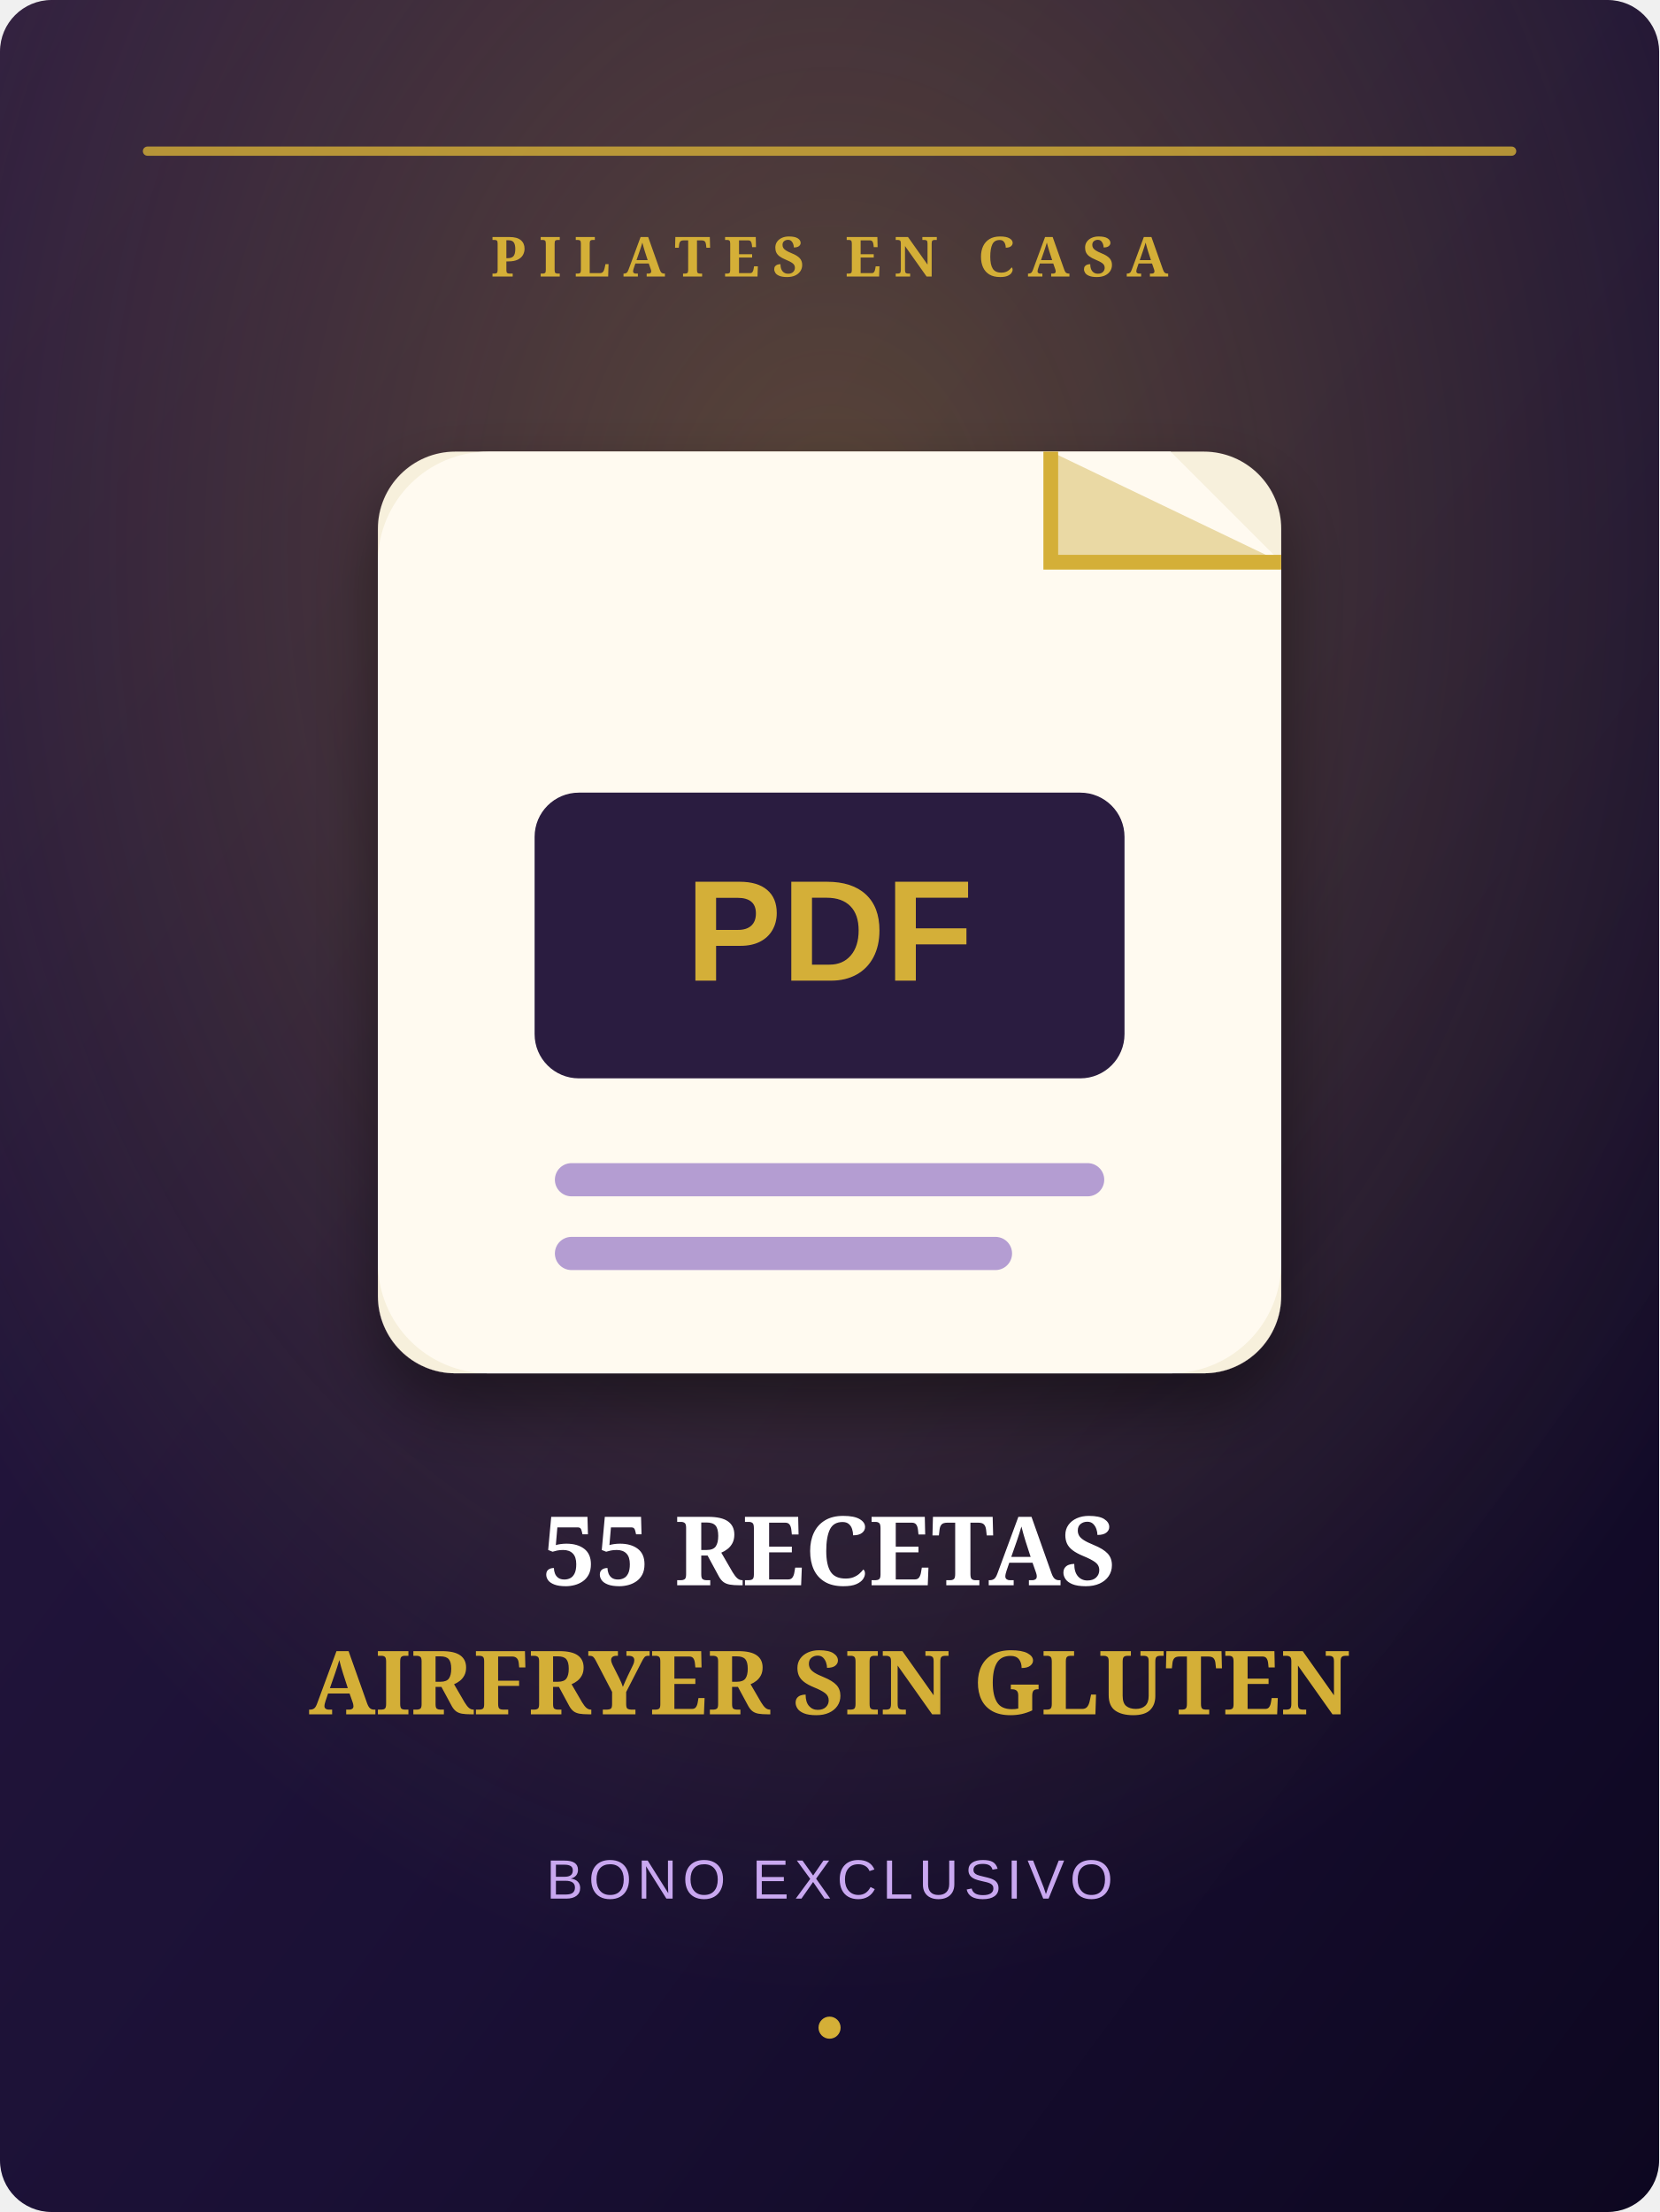
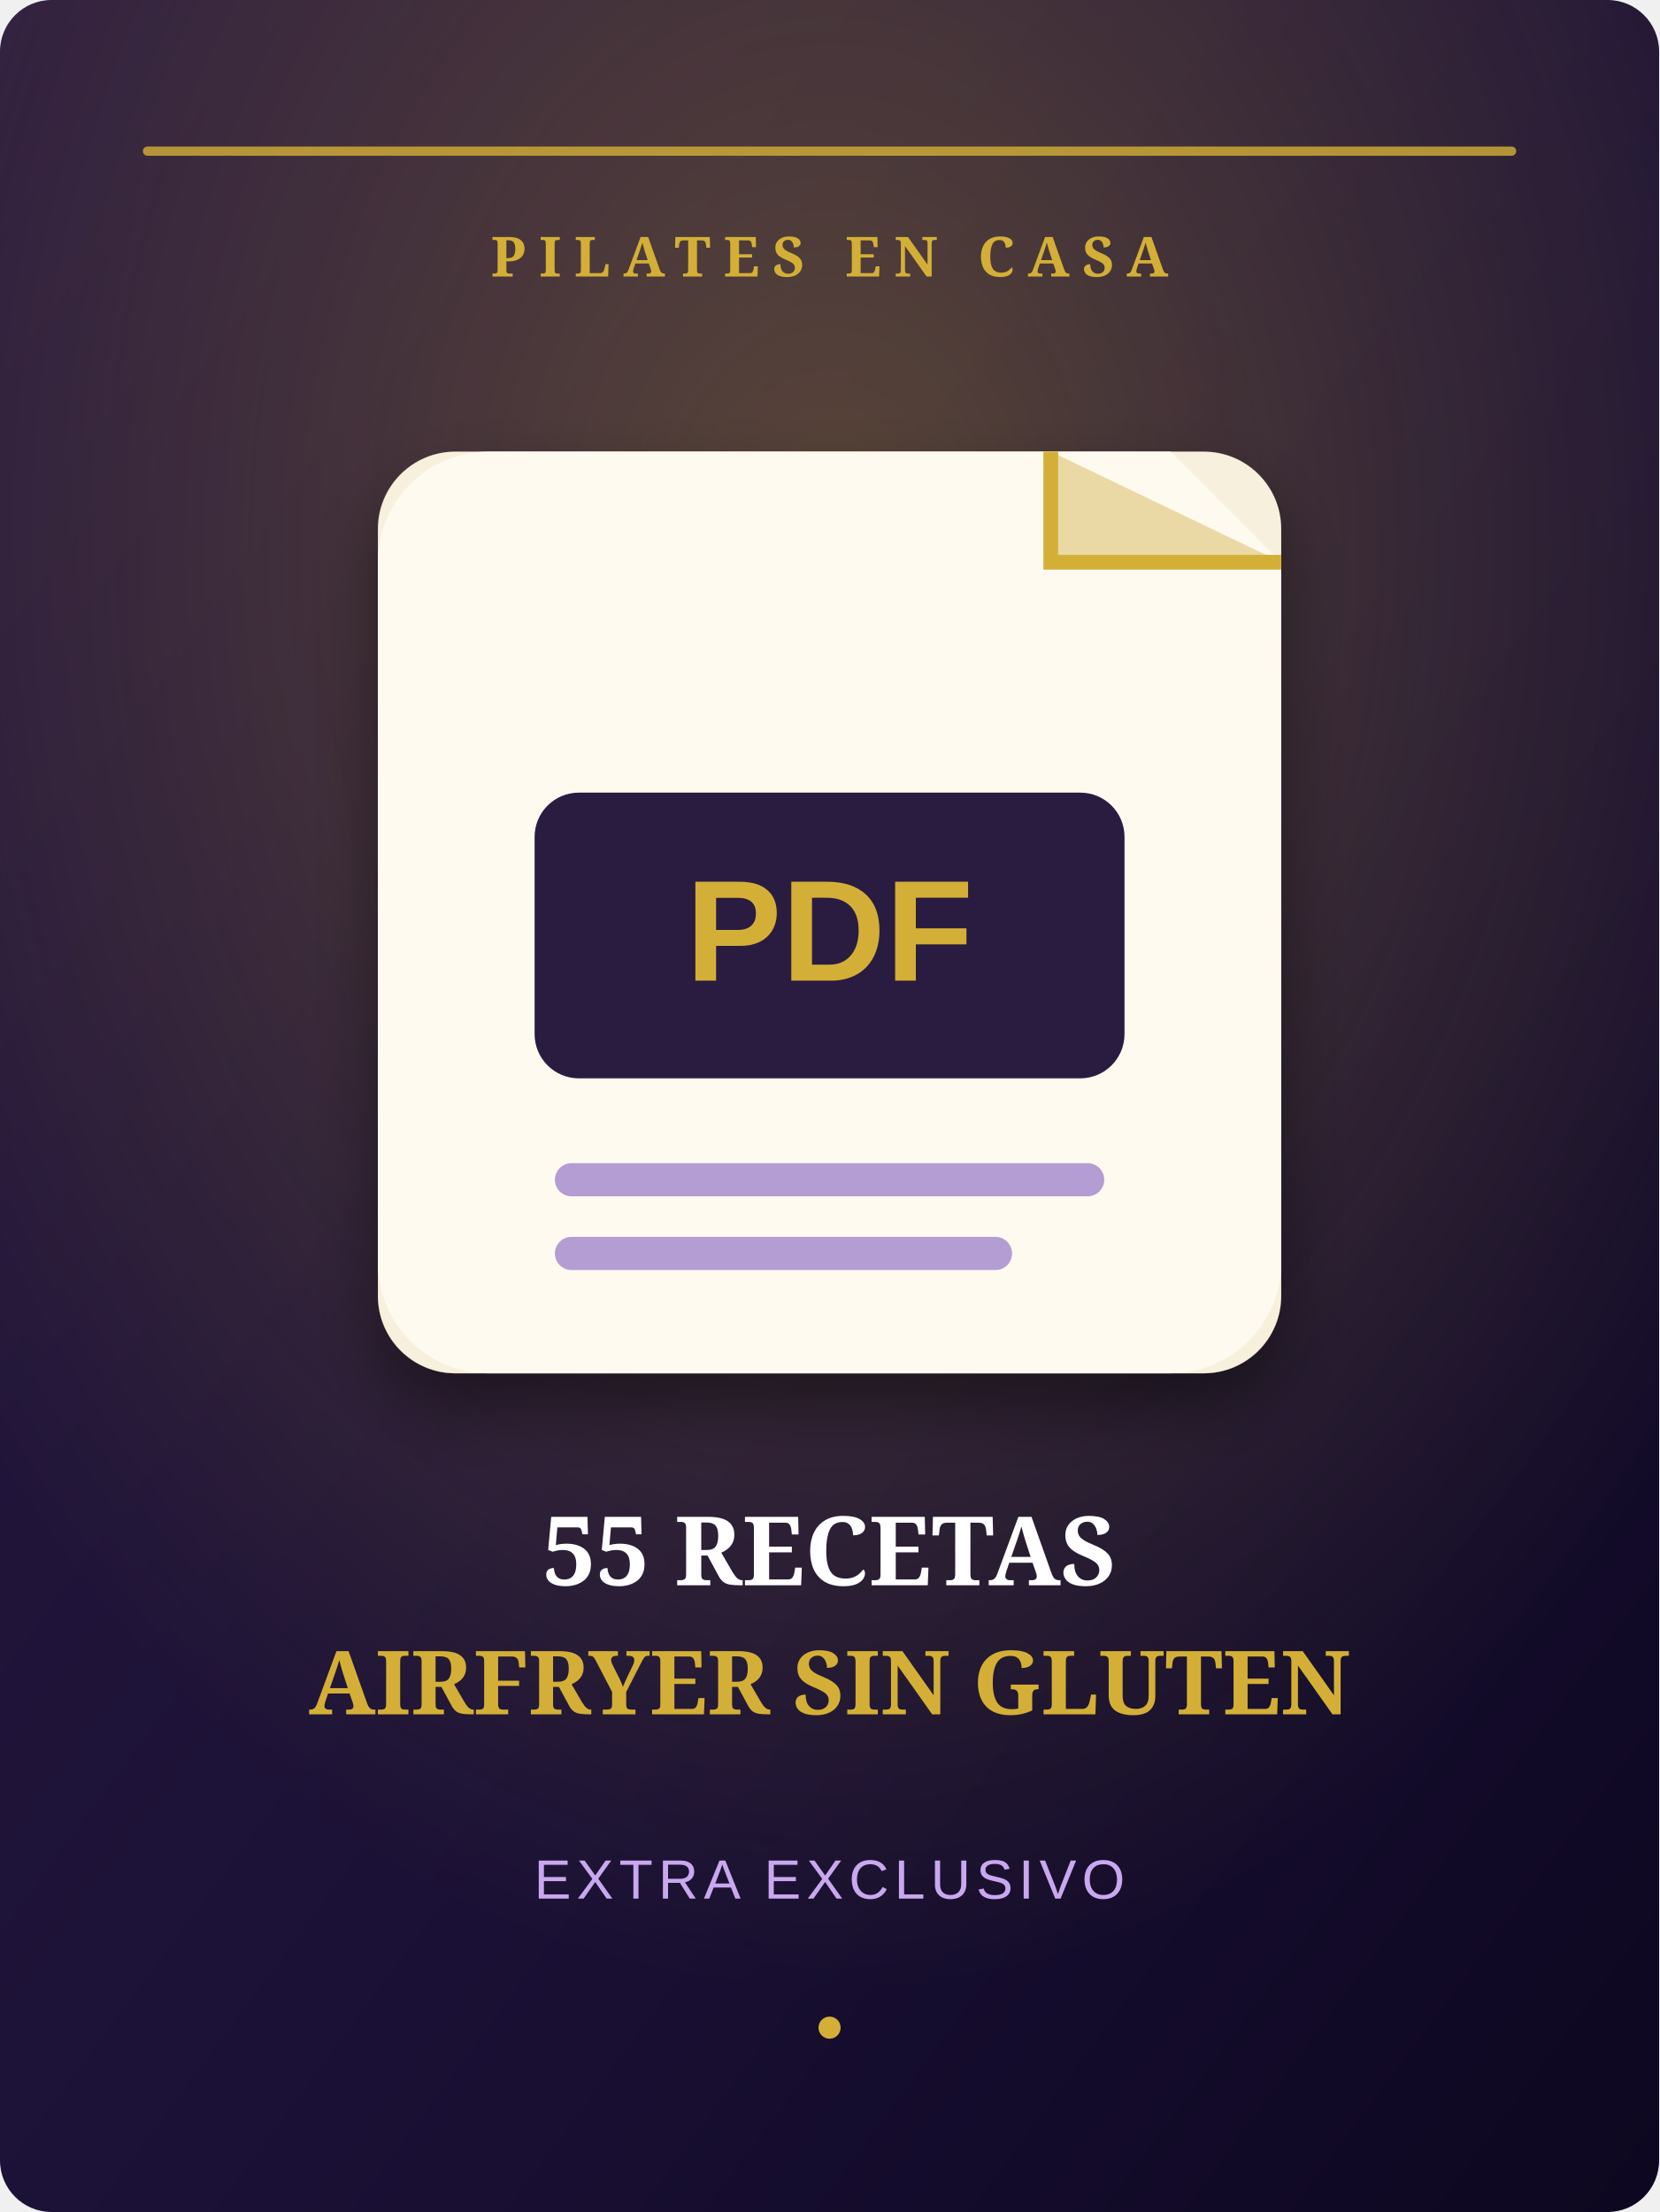
<svg xmlns="http://www.w3.org/2000/svg" width="900" height="1200" viewBox="0 0 900 1200">
  <defs>
    <linearGradient id="bg" x1="0" y1="0" x2="1" y2="1">
      <stop offset="0" stop-color="#2a1a40" />
      <stop offset="0.58" stop-color="#1a1035" />
      <stop offset="1" stop-color="#0d0720" />
    </linearGradient>
    <radialGradient id="glow" cx="50%" cy="25%" r="65%">
      <stop offset="0" stop-color="#d4af37" stop-opacity=".32" />
      <stop offset="1" stop-color="#d4af37" stop-opacity="0" />
    </radialGradient>
    <filter id="shadow" x="-30%" y="-30%" width="160%" height="160%">
      <feDropShadow dx="0" dy="18" stdDeviation="18" flood-color="#000" flood-opacity=".42" />
    </filter>
  </defs>
  <rect width="900" height="1200" rx="28" fill="url(#bg)" />
  <rect width="900" height="1200" rx="28" fill="url(#glow)" />
  <path d="M80 82H820" stroke="#d4af37" stroke-width="5" stroke-linecap="round" opacity=".8" />
  <text x="450" y="150" text-anchor="middle" fill="#d4af37" font-family="Georgia, serif" font-size="30" font-weight="700" letter-spacing="7">PILATES EN CASA</text>
  <g filter="url(#shadow)">
    <rect x="205" y="245" width="490" height="500" rx="42" fill="#f7f0dc" />
    <path d="M570 245h65l60 60v380a60 60 0 0 1-60 60H265a60 60 0 0 1-60-60V305a60 60 0 0 1 60-60z" fill="#fffaf0" />
    <path d="M570 245v60h125" fill="#ead9a4" stroke="#d4af37" stroke-width="8" />
    <rect x="290" y="430" width="320" height="155" rx="24" fill="#2a1a40" />
    <text x="450" y="532" text-anchor="middle" fill="#d4af37" font-family="Arial, sans-serif" font-size="78" font-weight="800">PDF</text>
    <path d="M310 640H590M310 680H540" stroke="#9b7ec8" stroke-width="18" stroke-linecap="round" opacity=".75" />
  </g>
  <text x="450" y="860" text-anchor="middle" fill="#ffffff" font-family="Georgia, serif" font-size="52" font-weight="700">55 RECETAS</text>
  <text x="450" y="930" text-anchor="middle" fill="#d4af37" font-family="Georgia, serif" font-size="48" font-weight="700">AIRFRYER SIN GLUTEN</text>
-   <text x="450" y="1030" text-anchor="middle" fill="#c9a8f0" font-family="Arial, sans-serif" font-size="30" letter-spacing="3">BONO EXCLUSIVO</text>
+   <text x="450" y="1030" text-anchor="middle" fill="#c9a8f0" font-family="Arial, sans-serif" font-size="30" letter-spacing="3">EXTRA EXCLUSIVO</text>
  <circle cx="450" cy="1100" r="6" fill="#d4af37" />
</svg>
